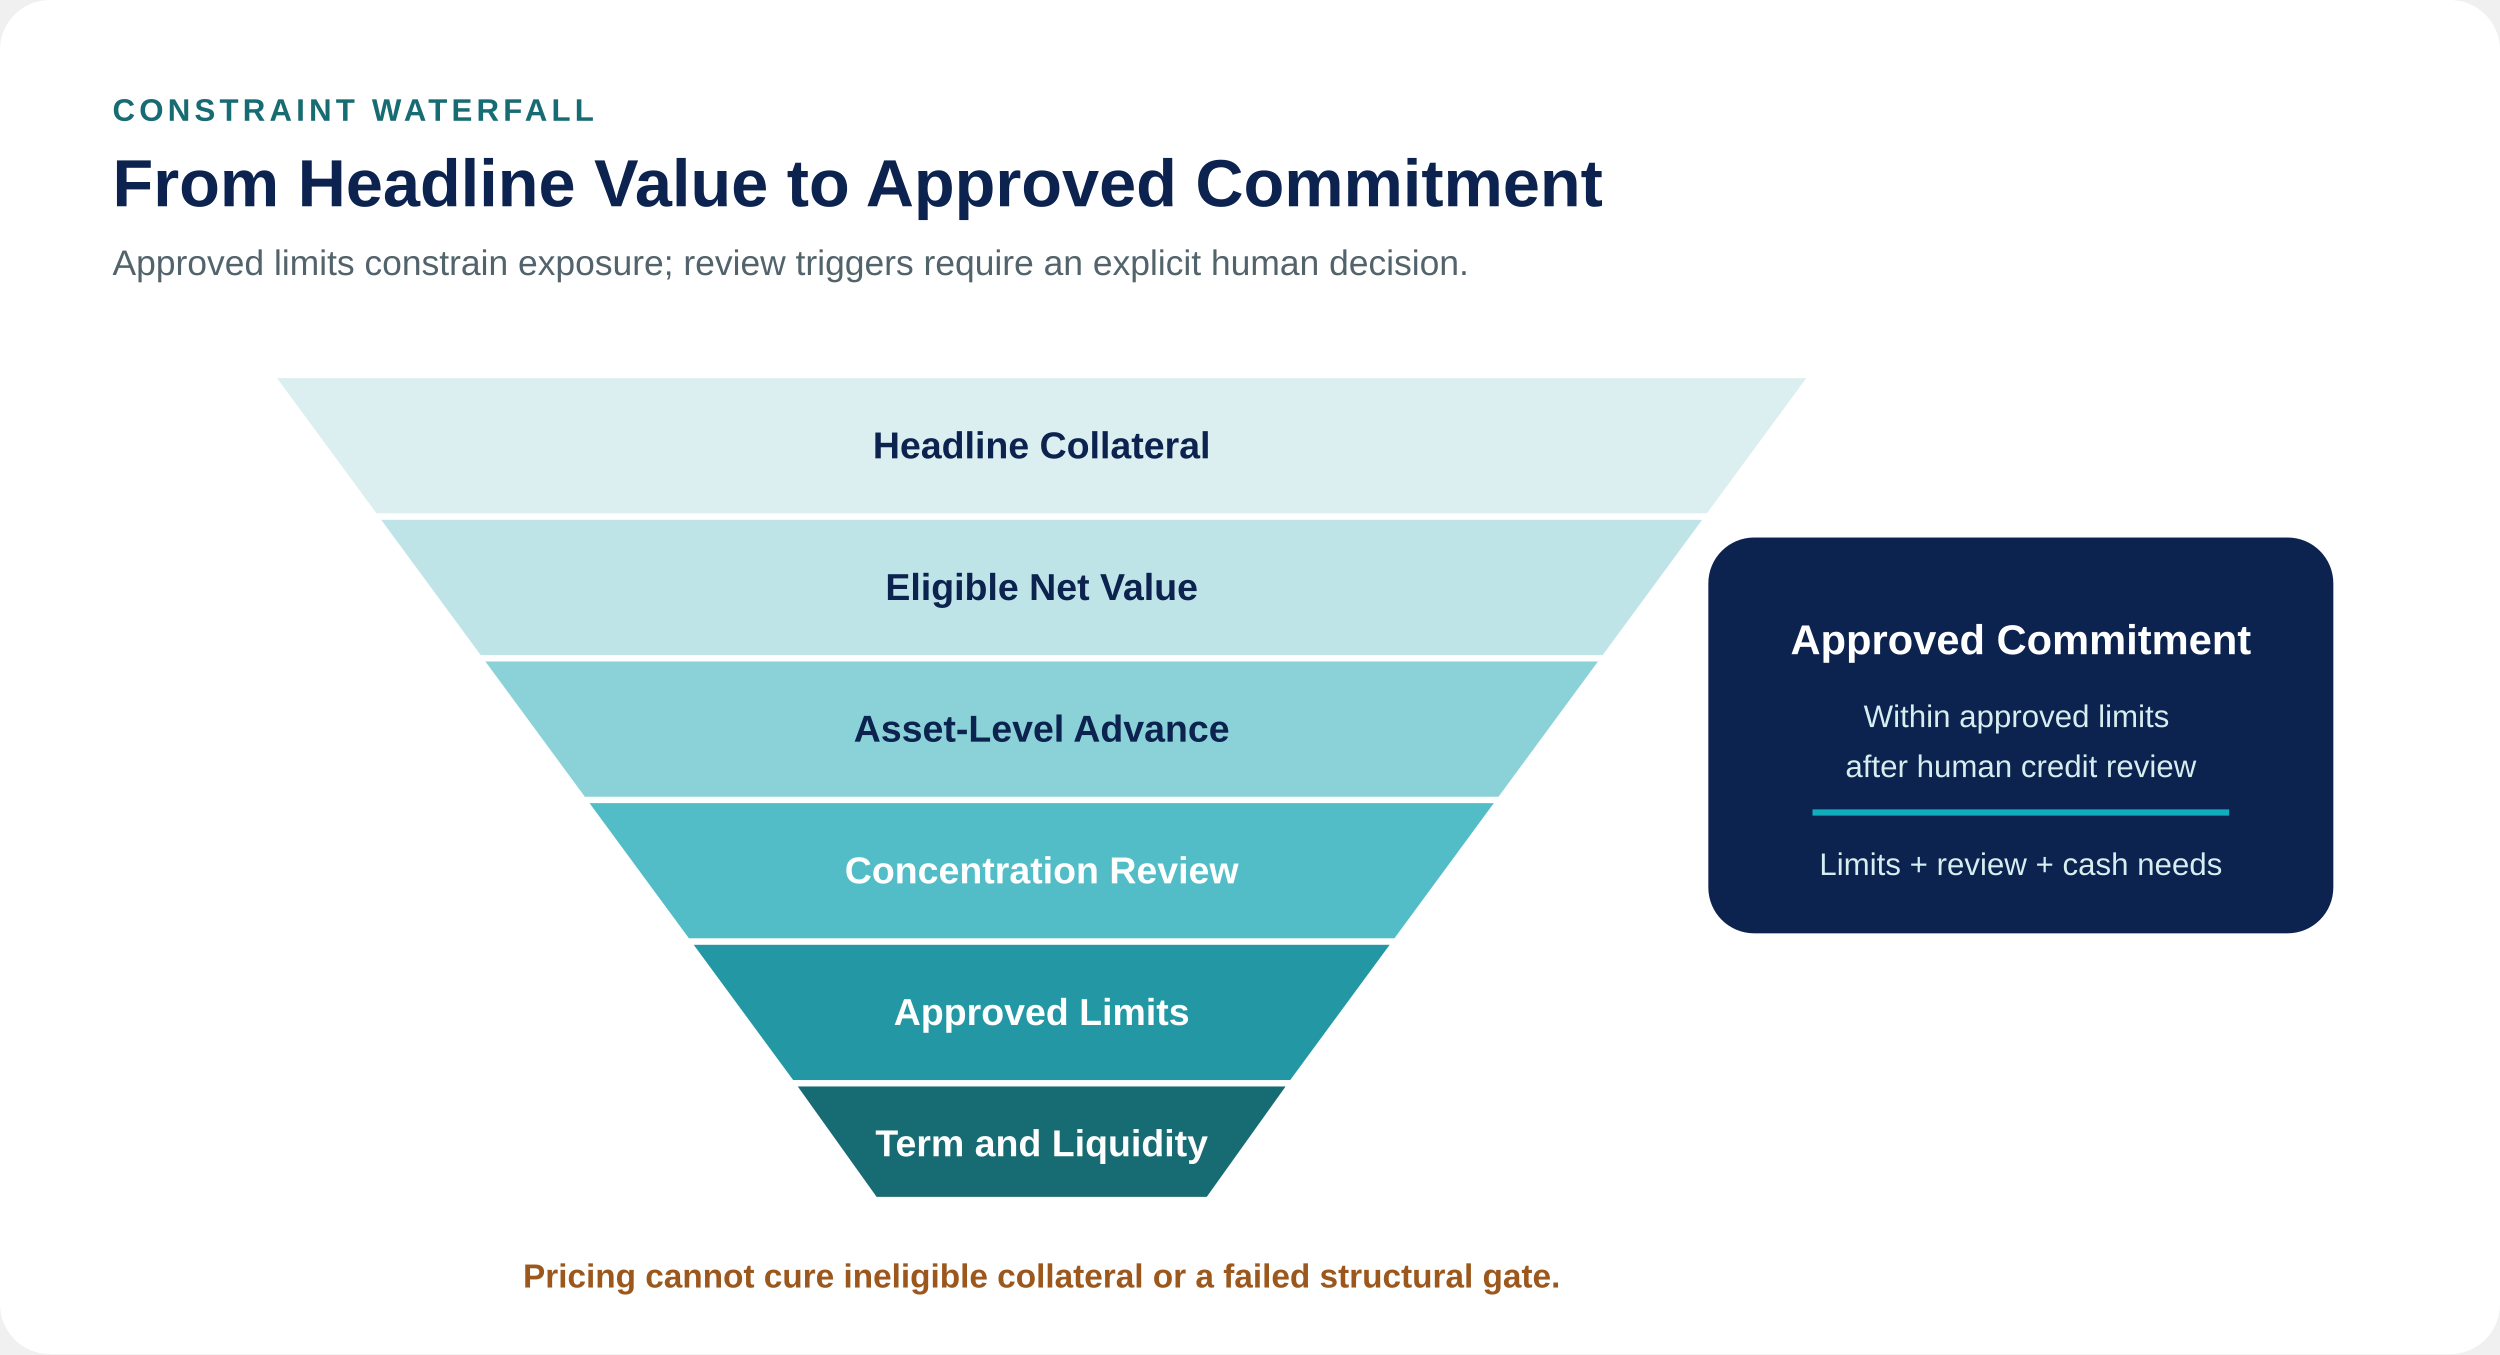
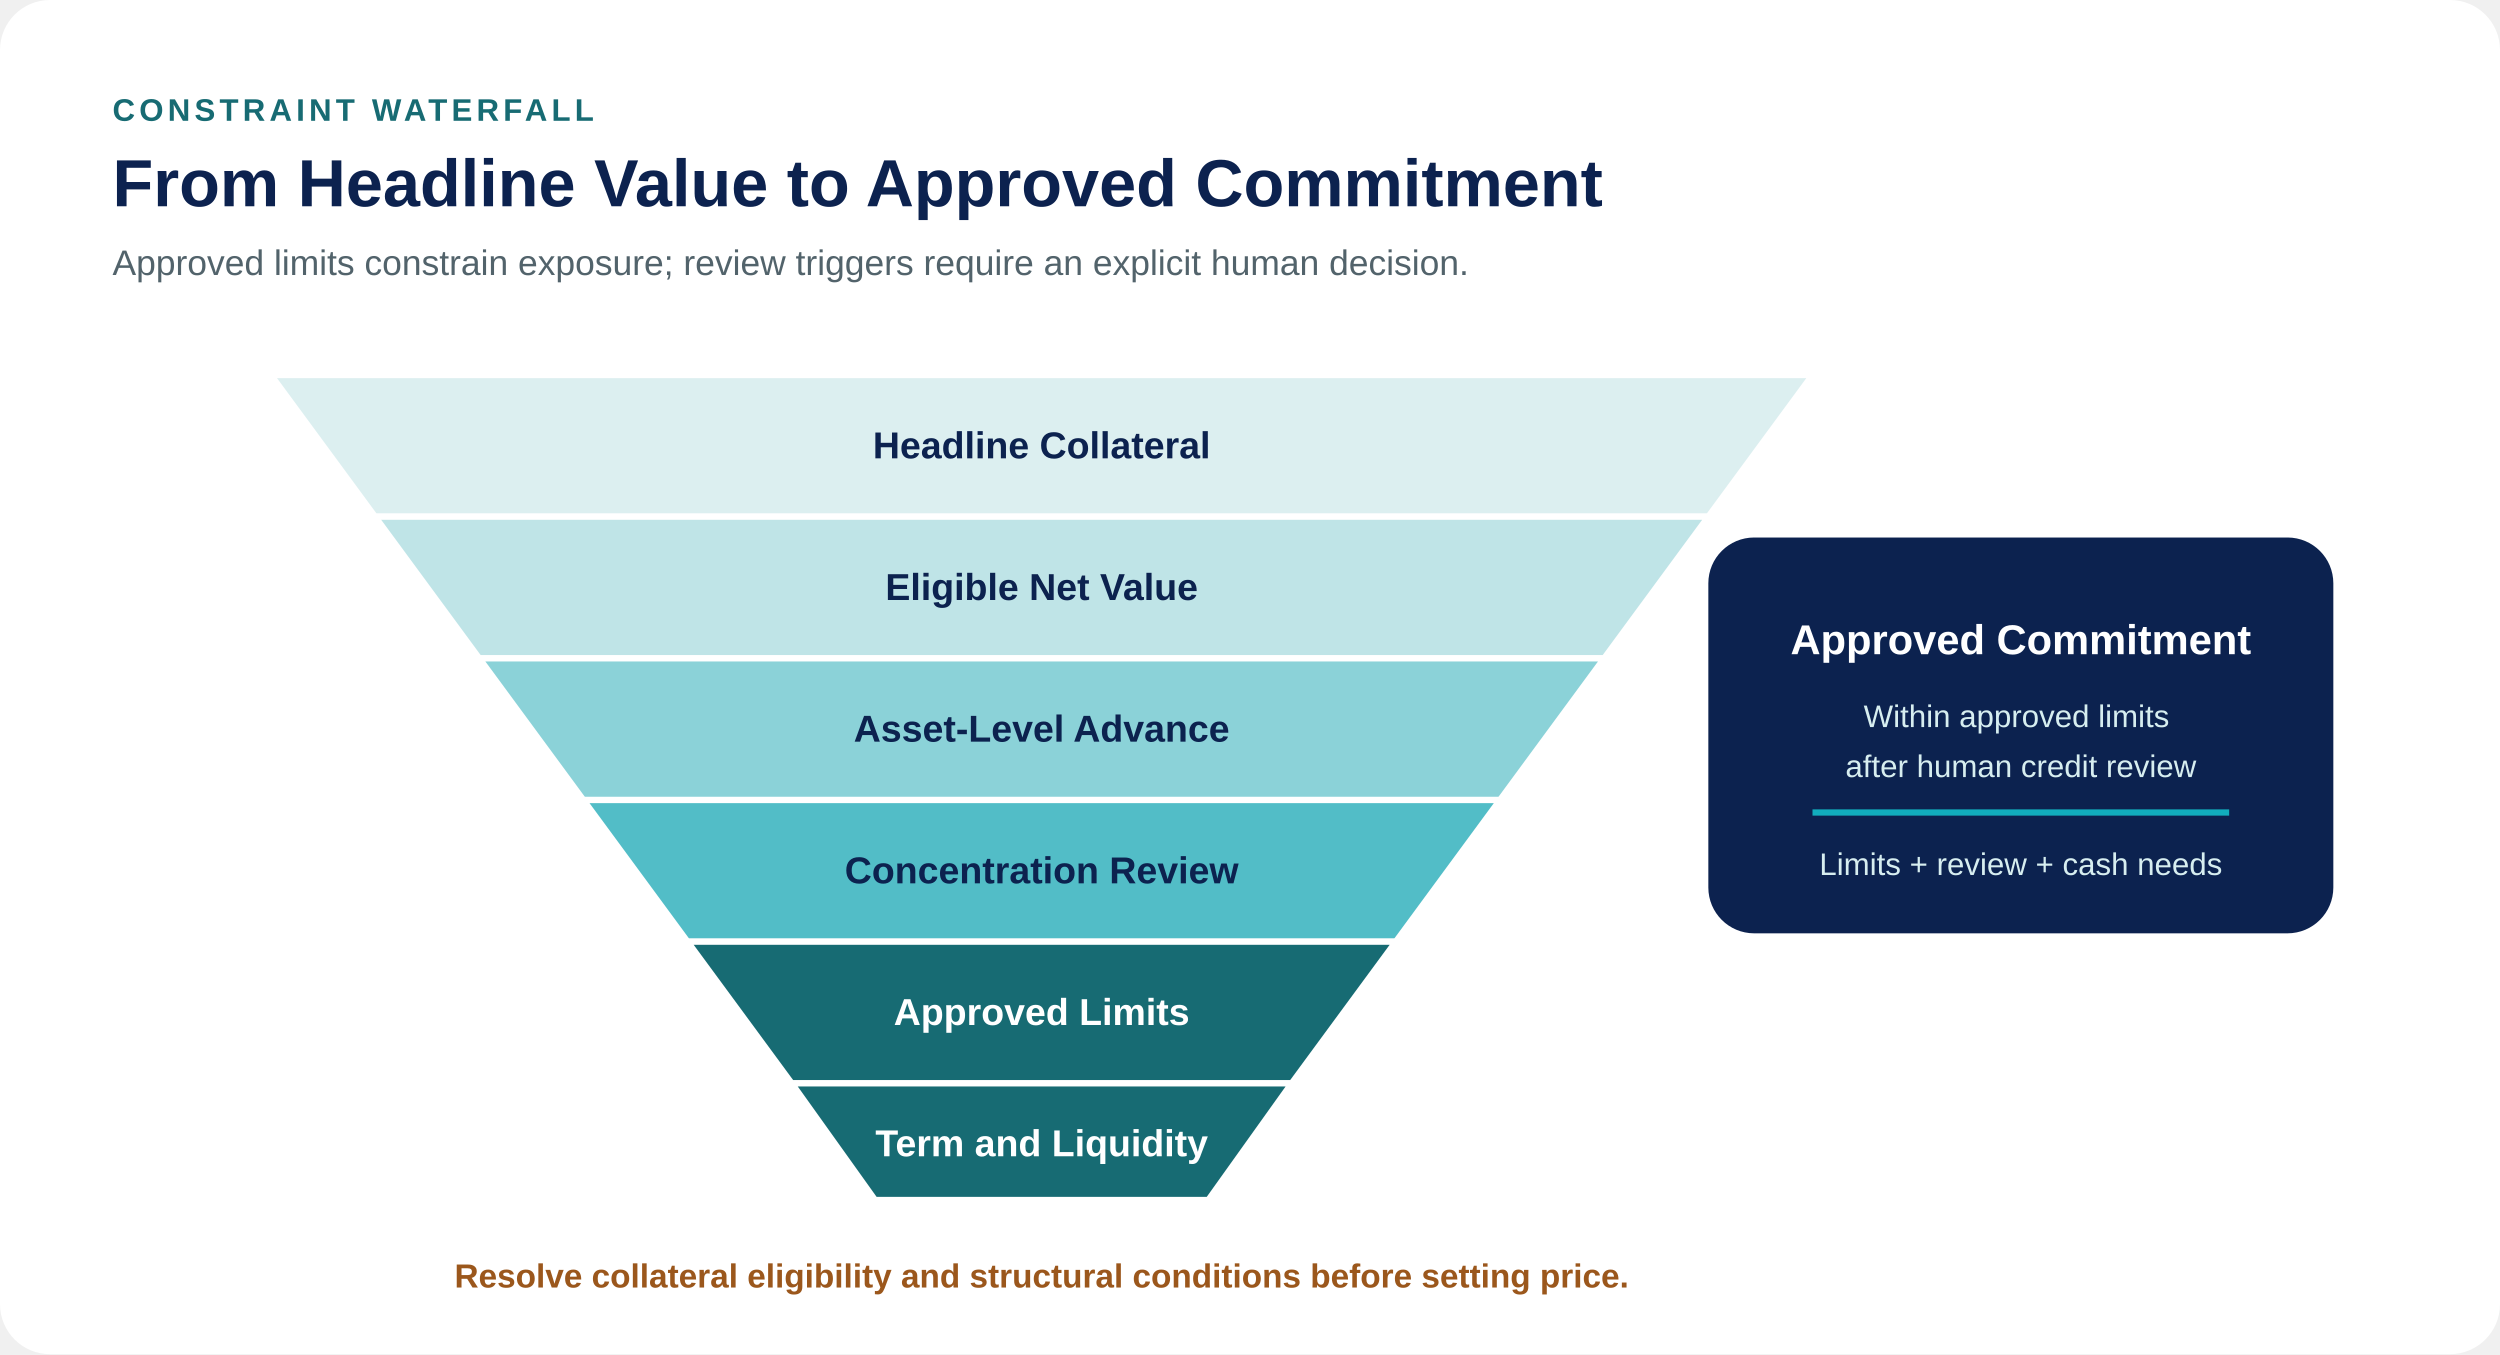
<svg xmlns="http://www.w3.org/2000/svg" width="1200" height="650" viewBox="0 0 1200 650" role="img" aria-labelledby="sizing-title sizing-desc">
  <defs>
    <style>.bg{fill:#fff}.eyebrow{font:700 15px Aptos,Segoe UI,Arial,sans-serif;letter-spacing:2px;fill:#176b73}.title{font:750 32px Aptos,Segoe UI,Arial,sans-serif;fill:#0c224f}.sub{font:400 17px Aptos,Segoe UI,Arial,sans-serif;fill:#52636b}.step{stroke:#fff;stroke-width:3}.label{font:750 18px Aptos,Segoe UI,Arial,sans-serif;fill:#0c224f;text-anchor:middle}.detail{font:400 14px Aptos,Segoe UI,Arial,sans-serif;fill:#52636b;text-anchor:middle}.inside{font:750 18px Aptos,Segoe UI,Arial,sans-serif;fill:#fff;text-anchor:middle}.result{fill:#0c224f}.resulthead{font:750 20px Aptos,Segoe UI,Arial,sans-serif;fill:#fff;text-anchor:middle}.resultsub{font:400 15px Aptos,Segoe UI,Arial,sans-serif;fill:#d7eef0;text-anchor:middle}.note{font:700 16px Aptos,Segoe UI,Arial,sans-serif;fill:#9b571c;text-anchor:middle}</style>
  </defs>
  <rect class="bg" width="1200" height="650" rx="24" />
  <text class="eyebrow" x="54" y="58">CONSTRAINT WATERFALL</text>
  <text class="title" x="54" y="99">From Headline Value to Approved Commitment</text>
  <text class="sub" x="54" y="132">Approved limits constrain exposure; review triggers require an explicit human decision.</text>
  <path class="step" fill="#dceff0" d="M130 180H870L820 248H180Z" />
  <text class="label" x="500" y="220">Headline Collateral</text>
  <path class="step" fill="#bfe4e7" d="M180 248H820L770 316H230Z" />
  <text class="label" x="500" y="288">Eligible Net Value</text>
  <path class="step" fill="#8bd2d8" d="M230 316H770L720 384H280Z" />
  <text class="label" x="500" y="356">Asset-Level Advance</text>
  <path class="step" fill="#52bdc7" d="M280 384H720L670 452H330Z" />
-   <text class="inside" x="500" y="424">Concentration Review</text>
-   <path class="step" fill="#2398a4" d="M330 452H670L620 520H380Z" />
+   <text class="label" x="500" y="424">Concentration Review</text>
+   <path class="step" fill="#176b73" d="M330 452H670L620 520H380Z" />
  <text class="inside" x="500" y="492">Approved Limits</text>
  <path class="step" fill="#176b73" d="M380 520H620L580 576H420Z" />
  <text class="inside" x="500" y="555">Term and Liquidity</text>
  <g transform="translate(820 258)">
    <rect class="result" width="300" height="190" rx="22" />
    <text class="resulthead" x="150" y="56">Approved Commitment</text>
    <text class="resultsub" x="150" y="91">
      <tspan x="150">Within approved limits</tspan>
      <tspan x="150" dy="24">after human credit review</tspan>
    </text>
    <path d="M50 132H250" stroke="#12adbd" stroke-width="3" />
    <text class="resultsub" x="150" y="162">Limits + review + cash needs</text>
  </g>
-   <text class="note" x="500" y="618">Pricing cannot cure ineligible collateral or a failed structural gate.</text>
+   <text class="note" x="500" y="618">Resolve collateral eligibility and structural conditions before setting price.</text>
</svg>
